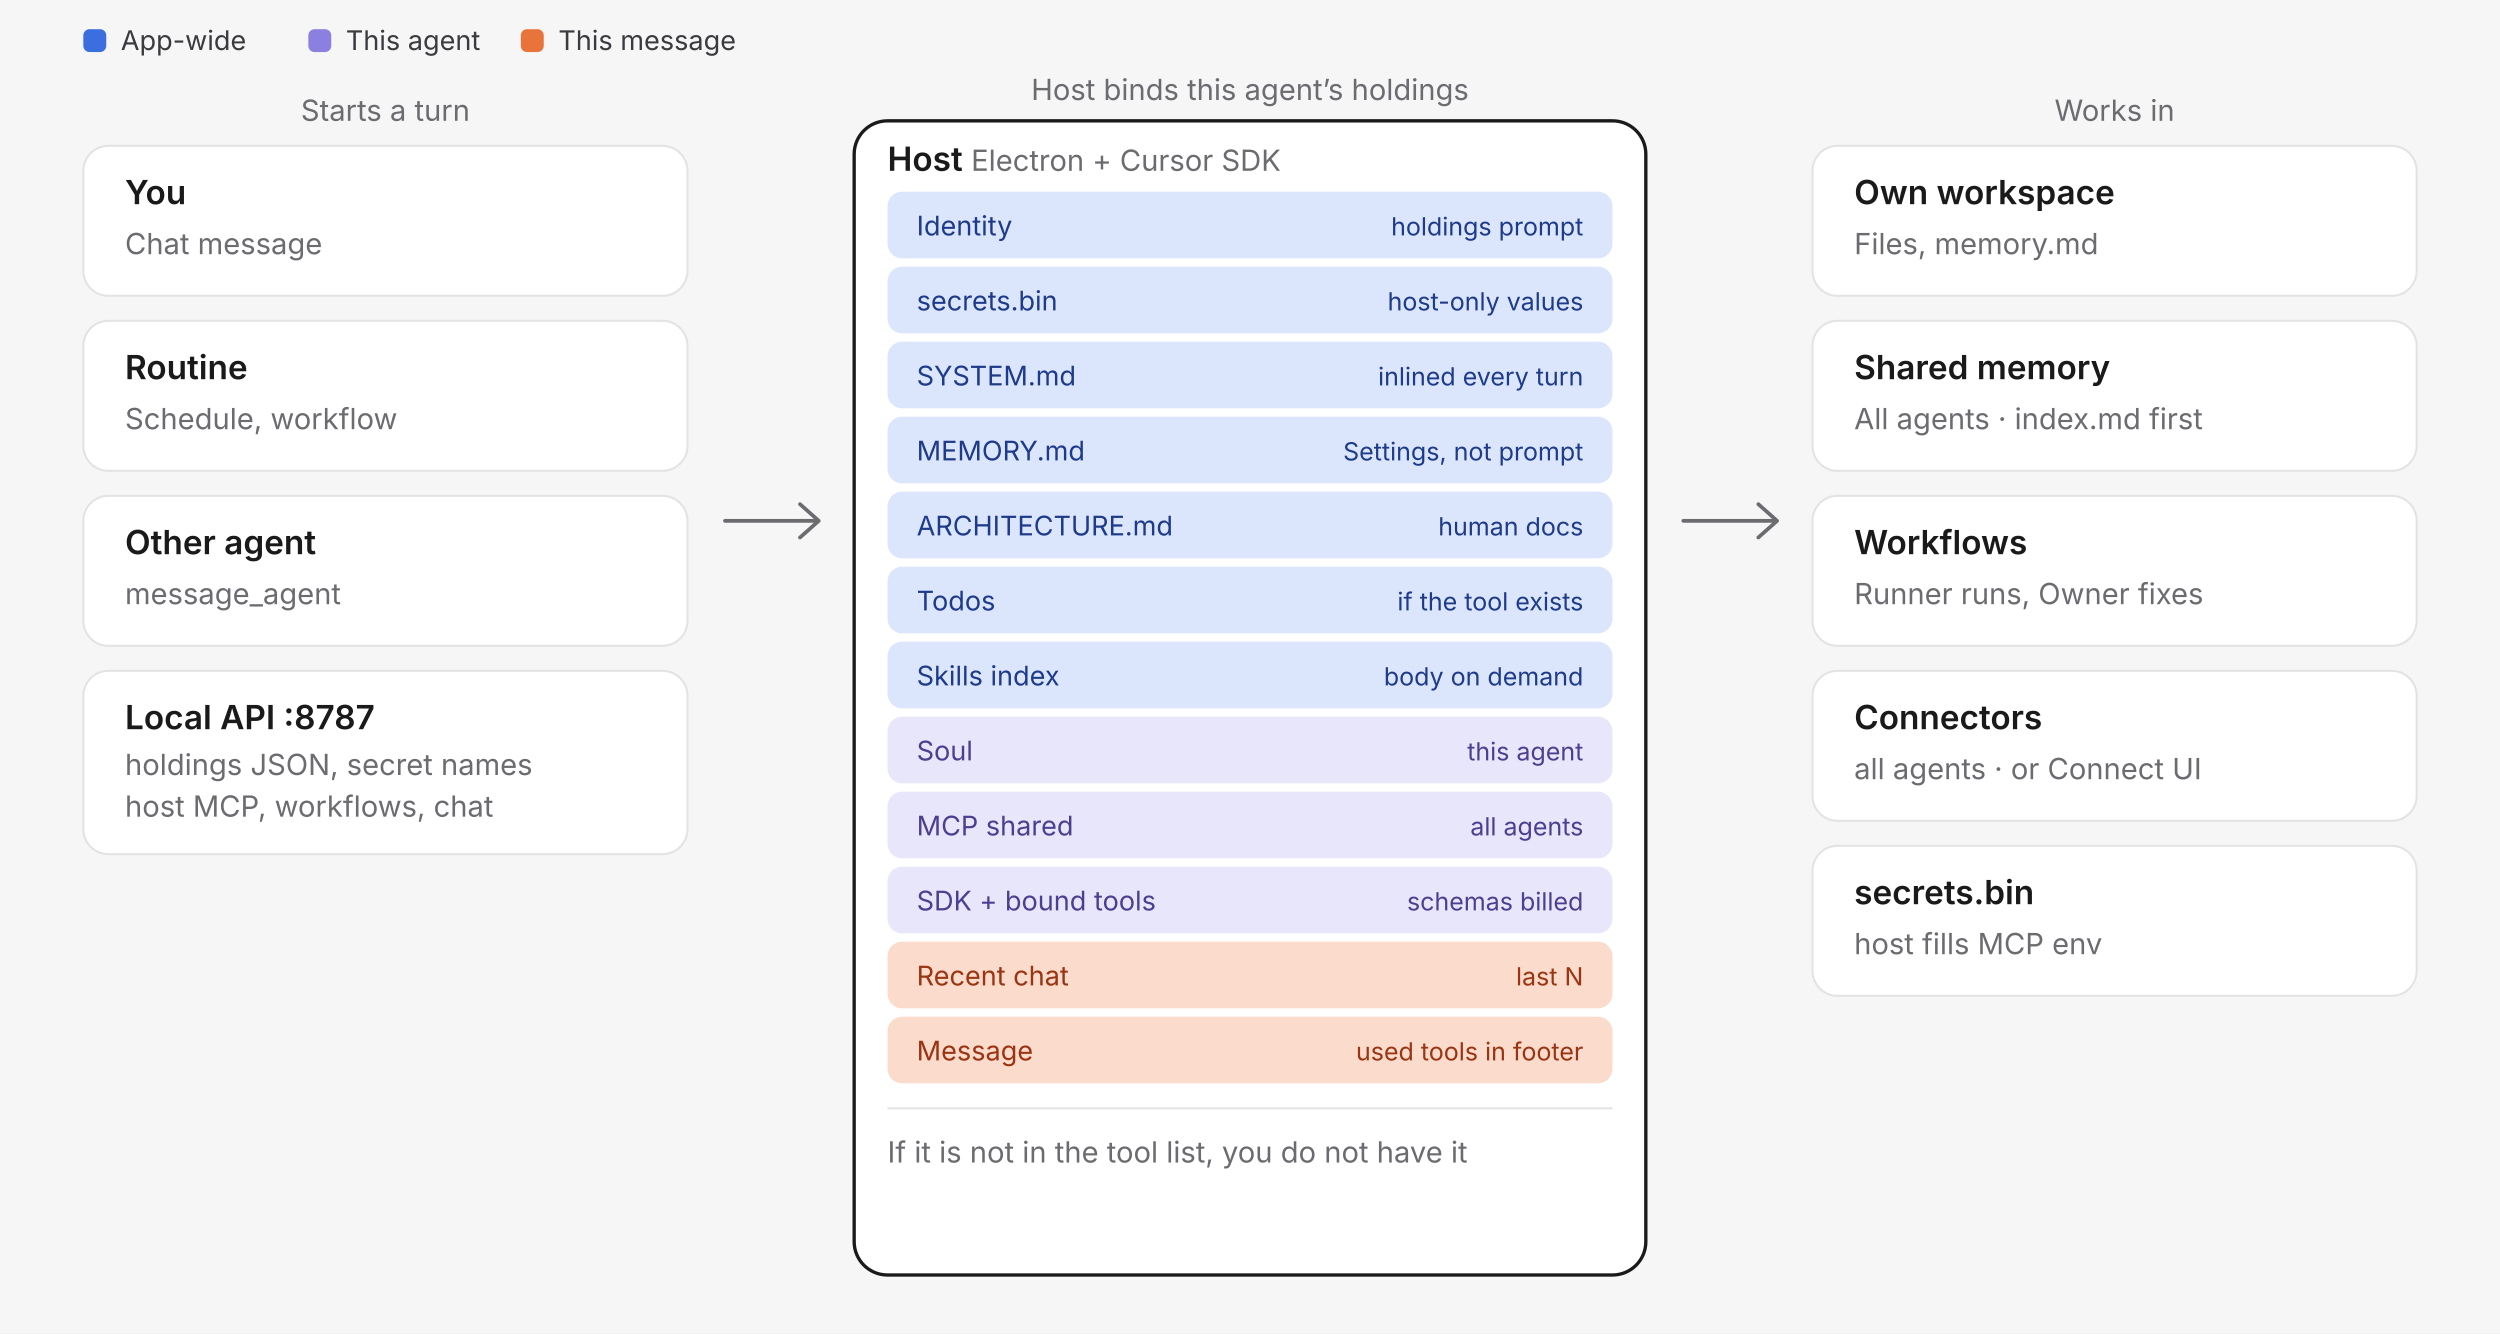
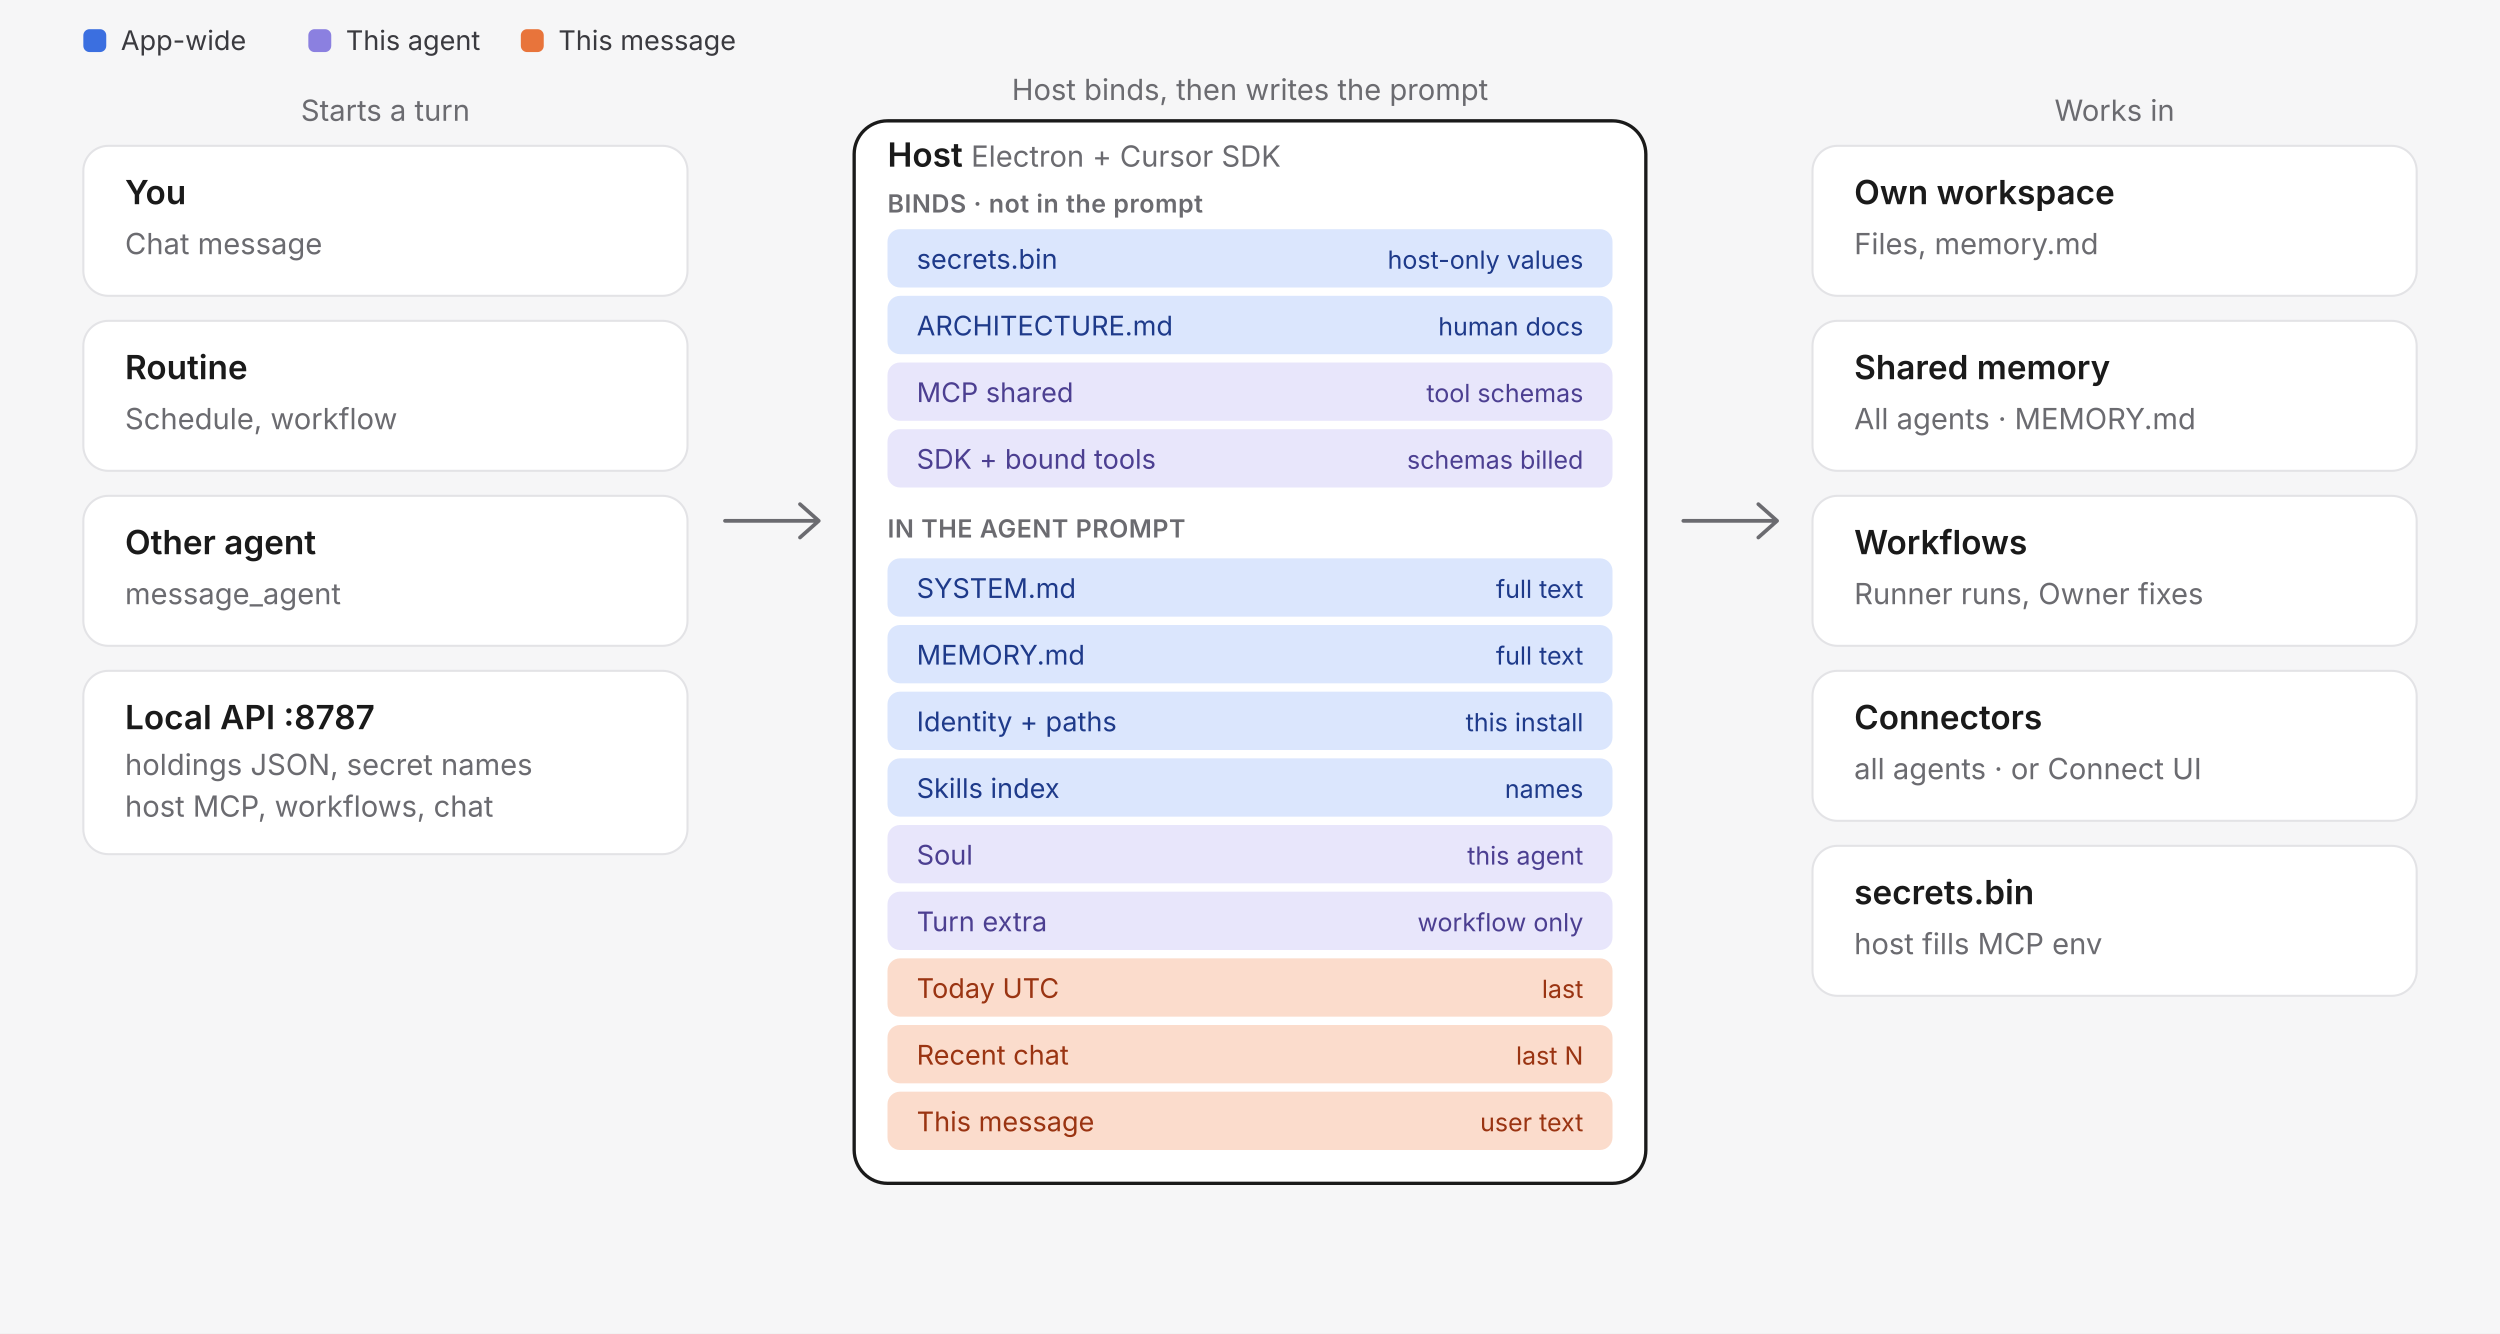
<svg xmlns="http://www.w3.org/2000/svg" viewBox="0 0 1200 640" font-family="Inter, 'Segoe UI', system-ui, sans-serif">
  <style>
    .card { fill: #ffffff; stroke: #e3e3e6; stroke-width: 1; }
    .title { font-size: 16px; font-weight: 600; fill: #1a1a1a; }
    .sub { font-size: 14px; fill: #6b6b70; }
    .col { font-size: 14px; fill: #6b6b70; text-anchor: middle; }
    .arrow { fill: none; stroke: #6b6b70; stroke-width: 1.8; stroke-linecap: round; stroke-linejoin: round; }
    .lname { font-size: 13px; }
    .ldesc { font-size: 12px; text-anchor: end; }
+     .sect { font-size: 12px; font-weight: 600; fill: #6b6b70; letter-spacing: 0.02em; }
    .blue rect { fill: #dbe6fd; } .blue text { fill: #1e3a8a; }
    .purple rect { fill: #e8e6fb; } .purple text { fill: #4c3f91; }
    .orange rect { fill: #fbdccc; } .orange text { fill: #9a3412; }
    .legend { font-size: 13px; fill: #3a3a3f; }
    [data-tip] { cursor: help; }
    [data-doc] { cursor: pointer; }
    [data-doc]:hover .lname { text-decoration: underline; }
    [data-tip]:hover rect { stroke: #1d4ed8; stroke-width: 1.5; }
  </style>
  <rect width="1200" height="640" fill="#f6f6f7" />
  <g transform="translate(40 24)">
    <rect x="0" y="-10" width="11" height="11" rx="3" fill="#3b6fe0" />
    <text class="legend" x="18" y="0">App-wide</text>
    <rect x="108" y="-10" width="11" height="11" rx="3" fill="#8b80e0" />
    <text class="legend" x="126" y="0">This agent</text>
    <rect x="210" y="-10" width="11" height="11" rx="3" fill="#e8743b" />
    <text class="legend" x="228" y="0">This message</text>
  </g>
  <text class="col" x="185" y="58">Starts a turn</text>
  <g data-tip="You type in chat. One agent, one in-flight turn.">
    <rect class="card" x="40" y="70" width="290" height="72" rx="12" />
    <text class="title" x="60" y="98">You</text>
    <text class="sub" x="60" y="122">Chat message</text>
  </g>
  <g data-tip="Per-agent schedule. Task, todos, or a step workflow with this agent as Runner.">
    <rect class="card" x="40" y="154" width="290" height="72" rx="12" />
    <text class="title" x="60" y="182">Routine</text>
    <text class="sub" x="60" y="206">Schedule, workflow</text>
  </g>
-   <g data-tip="Host tool message_agent. Target must be idle. Do not curl the control plane for this.">
+   <g data-tip="Host tool message_agent. Waits for { reply }. Target must be idle. Do not curl.">
    <rect class="card" x="40" y="238" width="290" height="72" rx="12" />
    <text class="title" x="60" y="266">Other agent</text>
    <text class="sub" x="60" y="290">message_agent</text>
  </g>
  <g data-tip="http://127.0.0.1:8787, local only. GET /api catalog. GET /api/awareness is JSON holdings (names, no values). GET /api/secrets lists names. GET /api/secrets/NAME is 403. Secrets stay in the host.">
    <rect class="card" x="40" y="322" width="290" height="88" rx="12" />
    <text class="title" x="60" y="350">Local API :8787</text>
    <text class="sub" x="60" y="372">holdings JSON, secret names</text>
    <text class="sub" x="60" y="392">host MCP, workflows, chat</text>
  </g>
  <path class="arrow" d="M348 250 H392 M384 242 L393 250 L384 258" />
-   <text class="col" x="600" y="48">Host binds this agent’s holdings</text>
-   <rect x="410" y="58" width="380" height="554" rx="16" fill="#ffffff" stroke="#1a1a1a" stroke-width="1.6" />
-   <g data-tip="Named agent. Prompt is identity + Soul + holdings. Tools are already bound.">
-     <rect x="420" y="64" width="360" height="24" fill="transparent" />
-     <text x="426" y="82" class="title">Host <tspan class="sub" font-weight="400">Electron + Cursor SDK</tspan>
-     </text>
+   <text class="col" x="600" y="48">Host binds, then writes the prompt</text>
+   <rect x="410" y="58" width="380" height="510" rx="16" fill="#ffffff" stroke="#1a1a1a" stroke-width="1.6" />
+   <text x="426" y="80" class="title">Host <tspan class="sub" font-weight="400">Electron + Cursor SDK</tspan>
+   </text>
+   <text class="sect" x="426" y="102">BINDS · not in the prompt</text>
+   <g class="blue">
+     <g data-tip="secrets.bin in App data. Host decrypts and fills MCP ${env:NAME}. list_secret_names returns names. Values never enter the model or the prompt.">
+       <rect x="426" y="110" width="348" height="28" rx="6" />
+       <text class="lname" x="440" y="129">secrets.bin</text>
+       <text class="ldesc" x="760" y="129">host-only values</text>
+     </g>
+     <g data-tip="Human architecture. Not inlined. Click to open. Agents load skill tecadrisebot when asked how the app works." data-doc="ARCHITECTURE.md">
+       <rect x="426" y="142" width="348" height="28" rx="6" />
+       <text class="lname" x="440" y="161">ARCHITECTURE.md</text>
+       <text class="ldesc" x="760" y="161">human docs</text>
+     </g>
  </g>
+   <g class="purple">
+     <g data-tip="Connected apps + MCP catalog for every agent, plus this agent's JSON and tecadrise-host. Bound as tools, not pasted as a name list.">
+       <rect x="426" y="174" width="348" height="28" rx="6" />
+       <text class="lname" x="440" y="193">MCP shared</text>
+       <text class="ldesc" x="760" y="193">tool schemas</text>
+     </g>
+     <g data-tip="Cursor SDK builtins plus bound MCP. Schemas are billed by the SDK. If a tool is not in the list, the agent does not have it.">
+       <rect x="426" y="206" width="348" height="28" rx="6" />
+       <text class="lname" x="440" y="225">SDK + bound tools</text>
+       <text class="ldesc" x="760" y="225">schemas billed</text>
+     </g>
+   </g>
+   <text class="sect" x="426" y="258">IN THE AGENT PROMPT</text>
  <g class="blue">
-     <g data-tip="Short identity: you are this agent in TecAdRiseBot, workspace path, write only here. Not ARCHITECTURE.md and not an [App] dump.">
-       <rect x="426" y="92" width="348" height="32" rx="7" />
-       <text class="lname" x="440" y="113">Identity</text>
-       <text class="ldesc" x="760" y="113">holdings prompt</text>
+     <g data-tip="Global system prompt (SYSTEM.md). Inlined every turn. Click to open." data-doc="SYSTEM.md">
+       <rect x="426" y="268" width="348" height="28" rx="6" />
+       <text class="lname" x="440" y="287">SYSTEM.md</text>
+       <text class="ldesc" x="760" y="287">full text</text>
    </g>
-     <g data-tip="secrets.bin in App data. Host decrypts and fills MCP ${env:NAME}. list_secret_names returns names. Values never enter the model.">
-       <rect x="426" y="128" width="348" height="32" rx="7" />
-       <text class="lname" x="440" y="149">secrets.bin</text>
-       <text class="ldesc" x="760" y="149">host-only values</text>
+     <g data-tip="How to use shared vs private memory (MEMORY.md). Inlined every turn. Click to open." data-doc="MEMORY.md">
+       <rect x="426" y="300" width="348" height="28" rx="6" />
+       <text class="lname" x="440" y="319">MEMORY.md</text>
+       <text class="ldesc" x="760" y="319">full text</text>
    </g>
-     <g data-tip="Global system prompt. Inlined every turn. Click to open." data-doc="SYSTEM.md">
-       <rect x="426" y="164" width="348" height="32" rx="7" />
-       <text class="lname" x="440" y="185">SYSTEM.md</text>
-       <text class="ldesc" x="760" y="185">inlined every turn</text>
+     <g data-tip="You are this agent (name, id, model). Live workspace path and shared memory directory path.">
+       <rect x="426" y="332" width="348" height="28" rx="6" />
+       <text class="lname" x="440" y="351">Identity + paths</text>
+       <text class="ldesc" x="760" y="351">this install</text>
    </g>
-     <g data-tip="Human Settings document for shared vs private memory. Click to open." data-doc="MEMORY.md">
-       <rect x="426" y="200" width="348" height="32" rx="7" />
-       <text class="lname" x="440" y="221">MEMORY.md</text>
-       <text class="ldesc" x="760" y="221">Settings, not prompt</text>
-     </g>
-     <g data-tip="Human architecture. Click to open. Agents load skill tecadrisebot when asked how the app works." data-doc="ARCHITECTURE.md">
-       <rect x="426" y="236" width="348" height="32" rx="7" />
-       <text class="lname" x="440" y="257">ARCHITECTURE.md</text>
-       <text class="ldesc" x="760" y="257">human docs</text>
-     </g>
-     <g data-tip="Todo spelling only if those tools exist. Workflow turns replace this with step rules.">
-       <rect x="426" y="272" width="348" height="32" rx="7" />
-       <text class="lname" x="440" y="293">Todos</text>
-       <text class="ldesc" x="760" y="293">if the tool exists</text>
-     </g>
-     <g data-tip="Skills index (name + one line). Open SKILL.md when the user names a skill. Product skill: tecadrisebot.">
-       <rect x="426" y="308" width="348" height="32" rx="7" />
-       <text class="lname" x="440" y="329">Skills index</text>
-       <text class="ldesc" x="760" y="329">body on demand</text>
+     <g data-tip="Skills index: name + one line. The agent opens SKILL.md when that skill helps. Product skill: tecadrisebot.">
+       <rect x="426" y="364" width="348" height="28" rx="6" />
+       <text class="lname" x="440" y="383">Skills index</text>
+       <text class="ldesc" x="760" y="383">names</text>
    </g>
  </g>
  <g class="purple">
    <g data-tip="This agent's sticky rules. Agent gear, Soul. Never put secrets in Soul.">
-       <rect x="426" y="344" width="348" height="32" rx="7" />
-       <text class="lname" x="440" y="365">Soul</text>
-       <text class="ldesc" x="760" y="365">this agent</text>
+       <rect x="426" y="396" width="348" height="28" rx="6" />
+       <text class="lname" x="440" y="415">Soul</text>
+       <text class="ldesc" x="760" y="415">this agent</text>
    </g>
-     <g data-tip="Connected apps + MCP catalog for every agent, plus this agent's JSON and tecadrise-host. The model chooses whether to call a tool.">
-       <rect x="426" y="380" width="348" height="32" rx="7" />
-       <text class="lname" x="440" y="401">MCP shared</text>
-       <text class="ldesc" x="760" y="401">all agents</text>
-     </g>
-     <g data-tip="Cursor SDK builtins (shell, read, grep, todos) cannot be stripped. Connected apps and catalog schemas attach every turn. Use a tool only when the task needs it.">
-       <rect x="426" y="416" width="348" height="32" rx="7" />
-       <text class="lname" x="440" y="437">SDK + bound tools</text>
-       <text class="ldesc" x="760" y="437">schemas billed</text>
+     <g data-tip="Workflow checklist or kickoff/review/fix text. Empty on a normal chat turn.">
+       <rect x="426" y="428" width="348" height="28" rx="6" />
+       <text class="lname" x="440" y="447">Turn extra</text>
+       <text class="ldesc" x="760" y="447">workflow only</text>
    </g>
  </g>
  <g class="orange">
+     <g data-tip="Today UTC date. Last in the host block so the rest can cache.">
+       <rect x="426" y="460" width="348" height="28" rx="6" />
+       <text class="lname" x="440" y="479">Today UTC</text>
+       <text class="ldesc" x="760" y="479">last</text>
+     </g>
    <g data-tip="Last N visible messages. Agent gear, Last messages.">
-       <rect x="426" y="452" width="348" height="32" rx="7" />
-       <text class="lname" x="440" y="473">Recent chat</text>
-       <text class="ldesc" x="760" y="473">last N</text>
+       <rect x="426" y="492" width="348" height="28" rx="6" />
+       <text class="lname" x="440" y="511">Recent chat</text>
+       <text class="ldesc" x="760" y="511">last N</text>
    </g>
-     <g data-tip="The message that started this turn. Footer lists tools actually called: [Zoho, Playwright].">
-       <rect x="426" y="488" width="348" height="32" rx="7" />
-       <text class="lname" x="440" y="509">Message</text>
-       <text class="ldesc" x="760" y="509">used tools in footer</text>
+     <g data-tip="The user, routine, or interbot text that started this turn. Footer lists tools actually called.">
+       <rect x="426" y="524" width="348" height="28" rx="6" />
+       <text class="lname" x="440" y="543">This message</text>
+       <text class="ldesc" x="760" y="543">user text</text>
    </g>
-   </g>
-   <line x1="426" y1="532" x2="774" y2="532" stroke="#e3e3e6" />
-   <g data-tip="A capability is a tool the host already bound. Do not grep the app folder. Do not decrypt secrets.bin.">
-     <rect x="420" y="538" width="360" height="28" fill="transparent" />
-     <text class="sub" x="426" y="558">If it is not in the tool list, you do not have it</text>
  </g>
  <path class="arrow" d="M808 250 H852 M844 242 L853 250 L844 258" />
  <text class="col" x="1015" y="58">Works in</text>
  <g data-tip="App data, workspaces, agent id. The only place the agent writes files. memory.md is private. Never write secrets here.">
    <rect class="card" x="870" y="70" width="290" height="72" rx="12" />
    <text class="title" x="890" y="98">Own workspace</text>
    <text class="sub" x="890" y="122">Files, memory.md</text>
  </g>
-   <g data-tip="App data, memory: index.md, notes/, log.md. Facts every agent should know. No secrets.">
+   <g data-tip="App data, memory: index.md, notes/, log.md. Path is in the prompt. The agent decides when to read. No secrets.">
    <rect class="card" x="870" y="154" width="290" height="72" rx="12" />
    <text class="title" x="890" y="182">Shared memory</text>
-     <text class="sub" x="890" y="206">All agents · index.md first</text>
+     <text class="sub" x="890" y="206">All agents · MEMORY.md</text>
  </g>
-   <g data-tip="Runner does one step. App runs hard checks. Owner reviews and fixes, never runs. Workflow MCP only when the job or an active run needs it.">
+   <g data-tip="Runner does one step. App runs hard checks. Owner reviews and fixes, never runs. Workflow MCP attaches every turn.">
    <rect class="card" x="870" y="238" width="290" height="72" rx="12" />
    <text class="title" x="890" y="266">Workflows</text>
    <text class="sub" x="890" y="290">Runner runs, Owner fixes</text>
  </g>
  <g data-tip="Settings → Connectors. Attached on every work turn when connected. Every agent can use them. Off: show_connector opens this pane.">
    <rect class="card" x="870" y="322" width="290" height="72" rx="12" />
    <text class="title" x="890" y="350">Connectors</text>
    <text class="sub" x="890" y="374">all agents · or Connect UI</text>
  </g>
  <g data-tip="Settings → API Keys. Host decrypts. Names via list_secret_names. GET /api/secrets/:name is 403. Cursor key is host-only.">
    <rect class="card" x="870" y="406" width="290" height="72" rx="12" />
    <text class="title" x="890" y="434">secrets.bin</text>
    <text class="sub" x="890" y="458">host fills MCP env</text>
  </g>
</svg>
